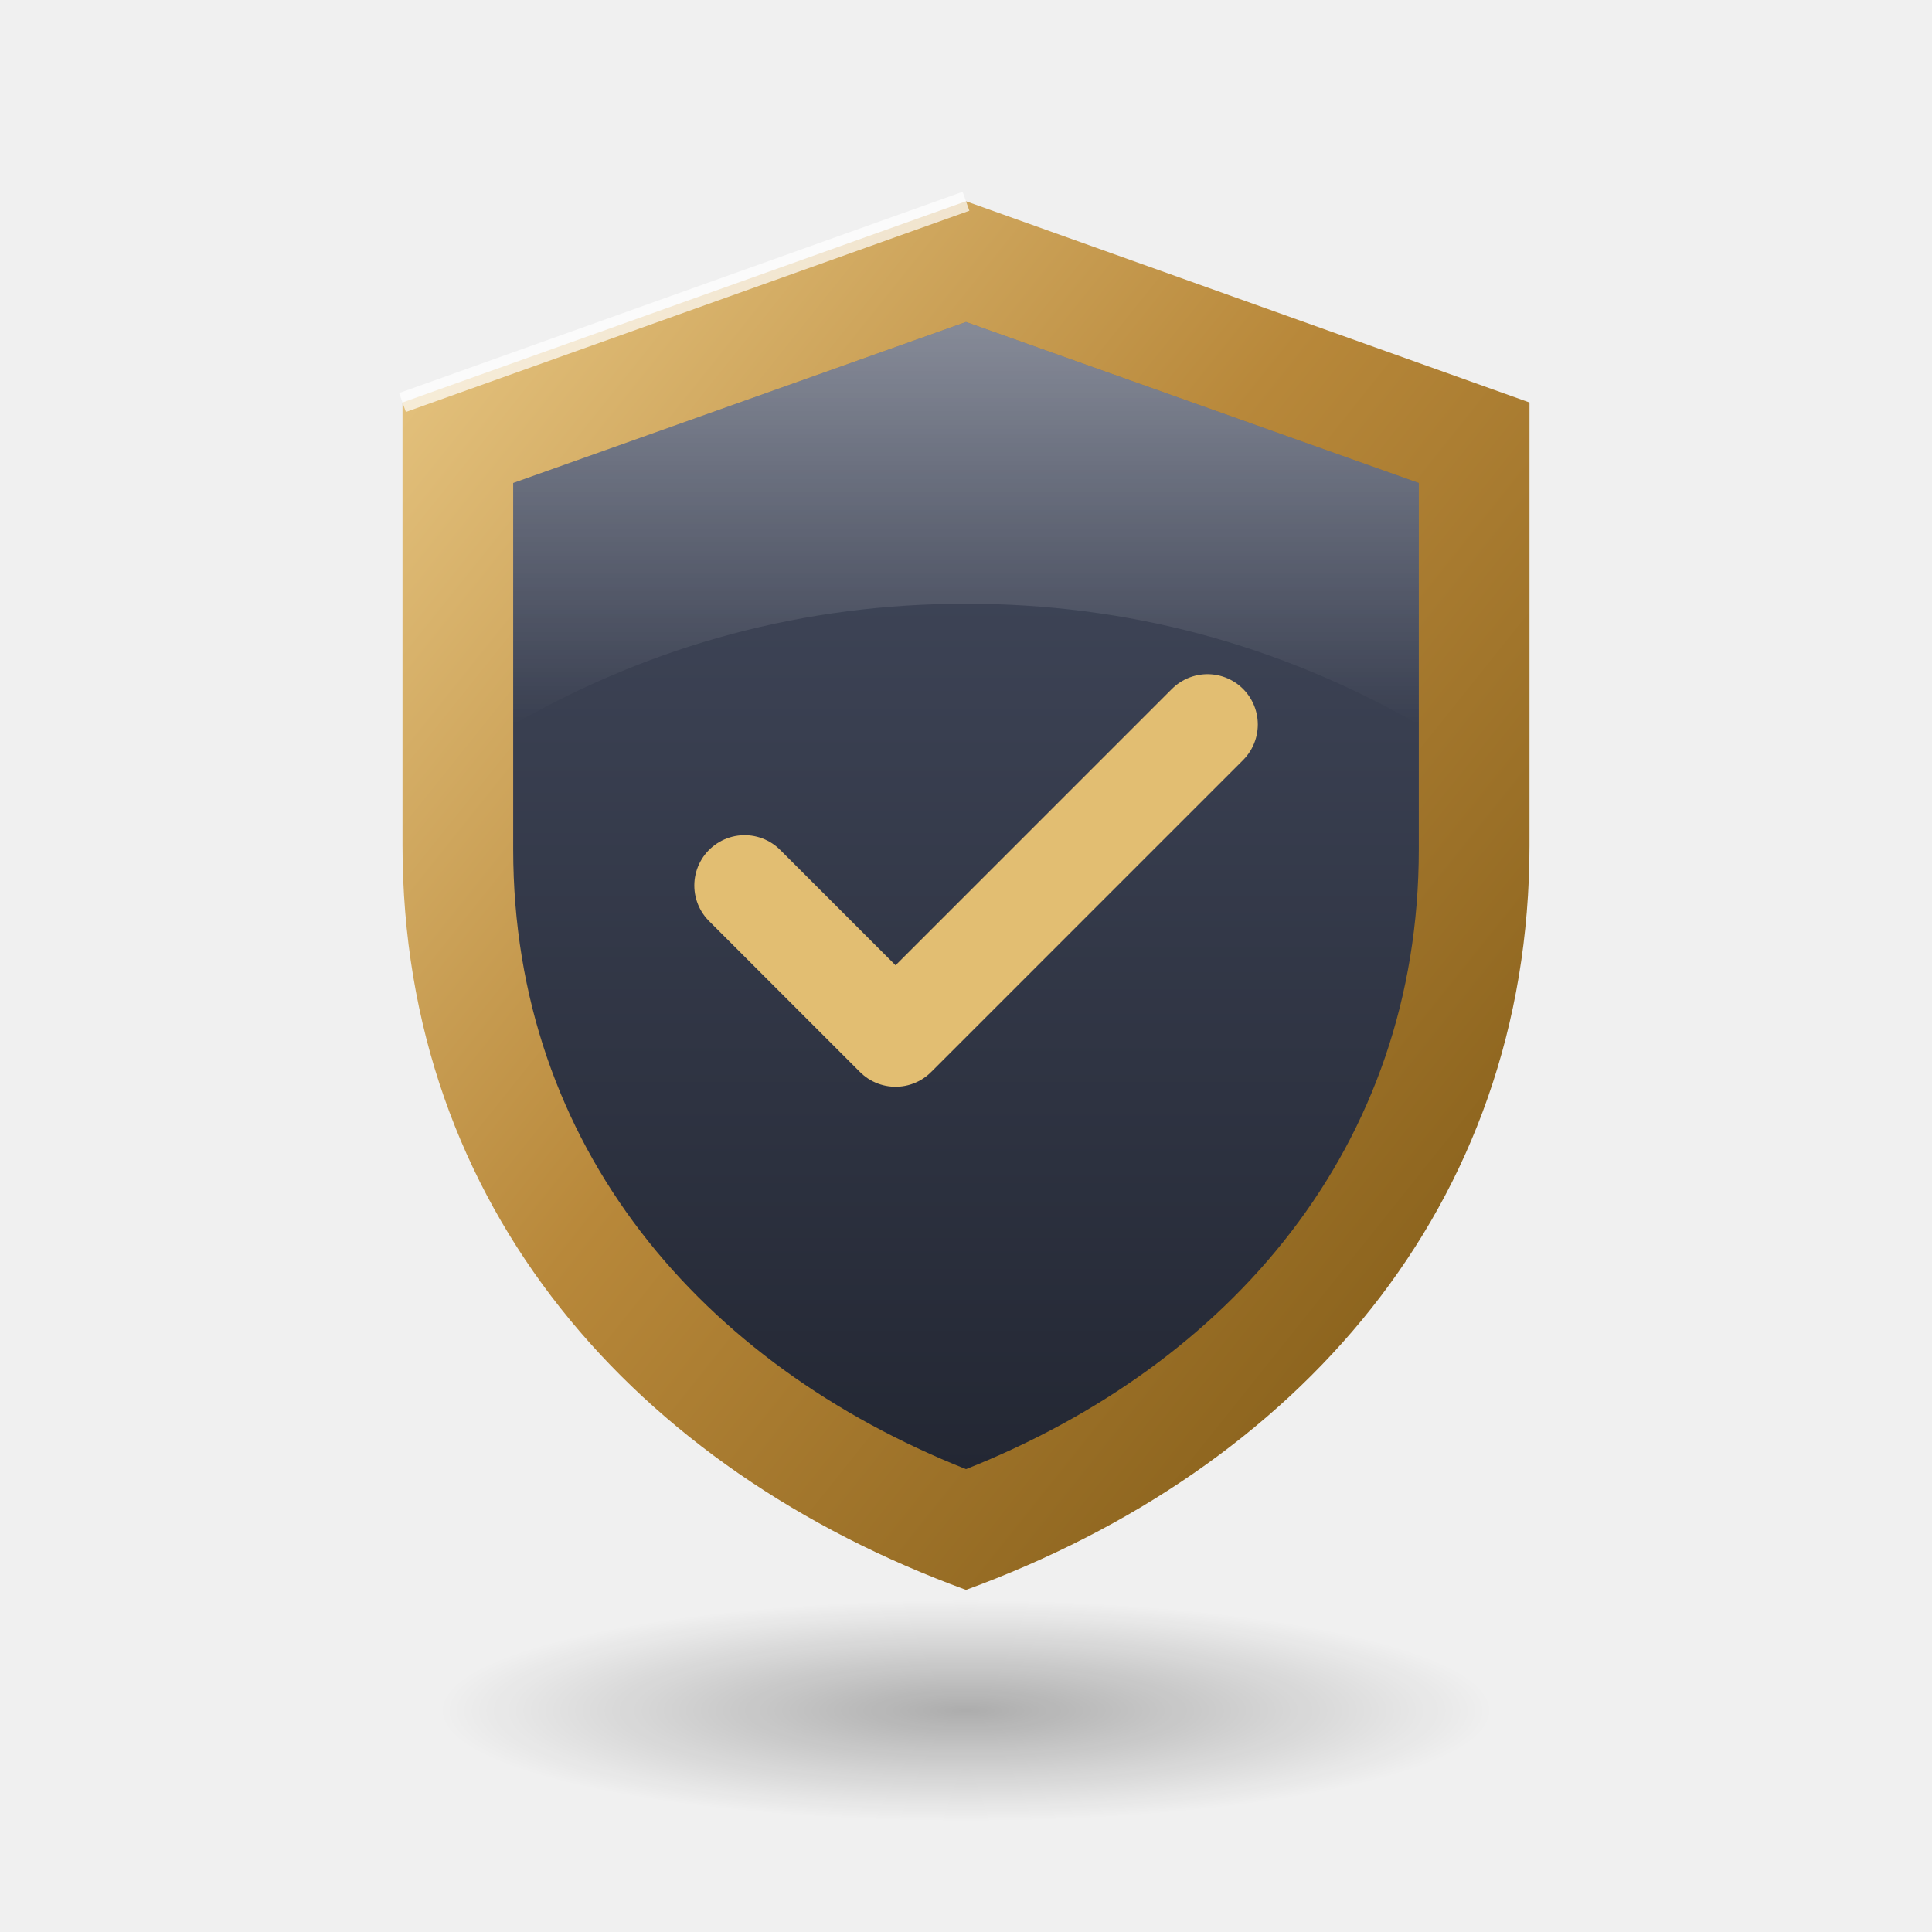
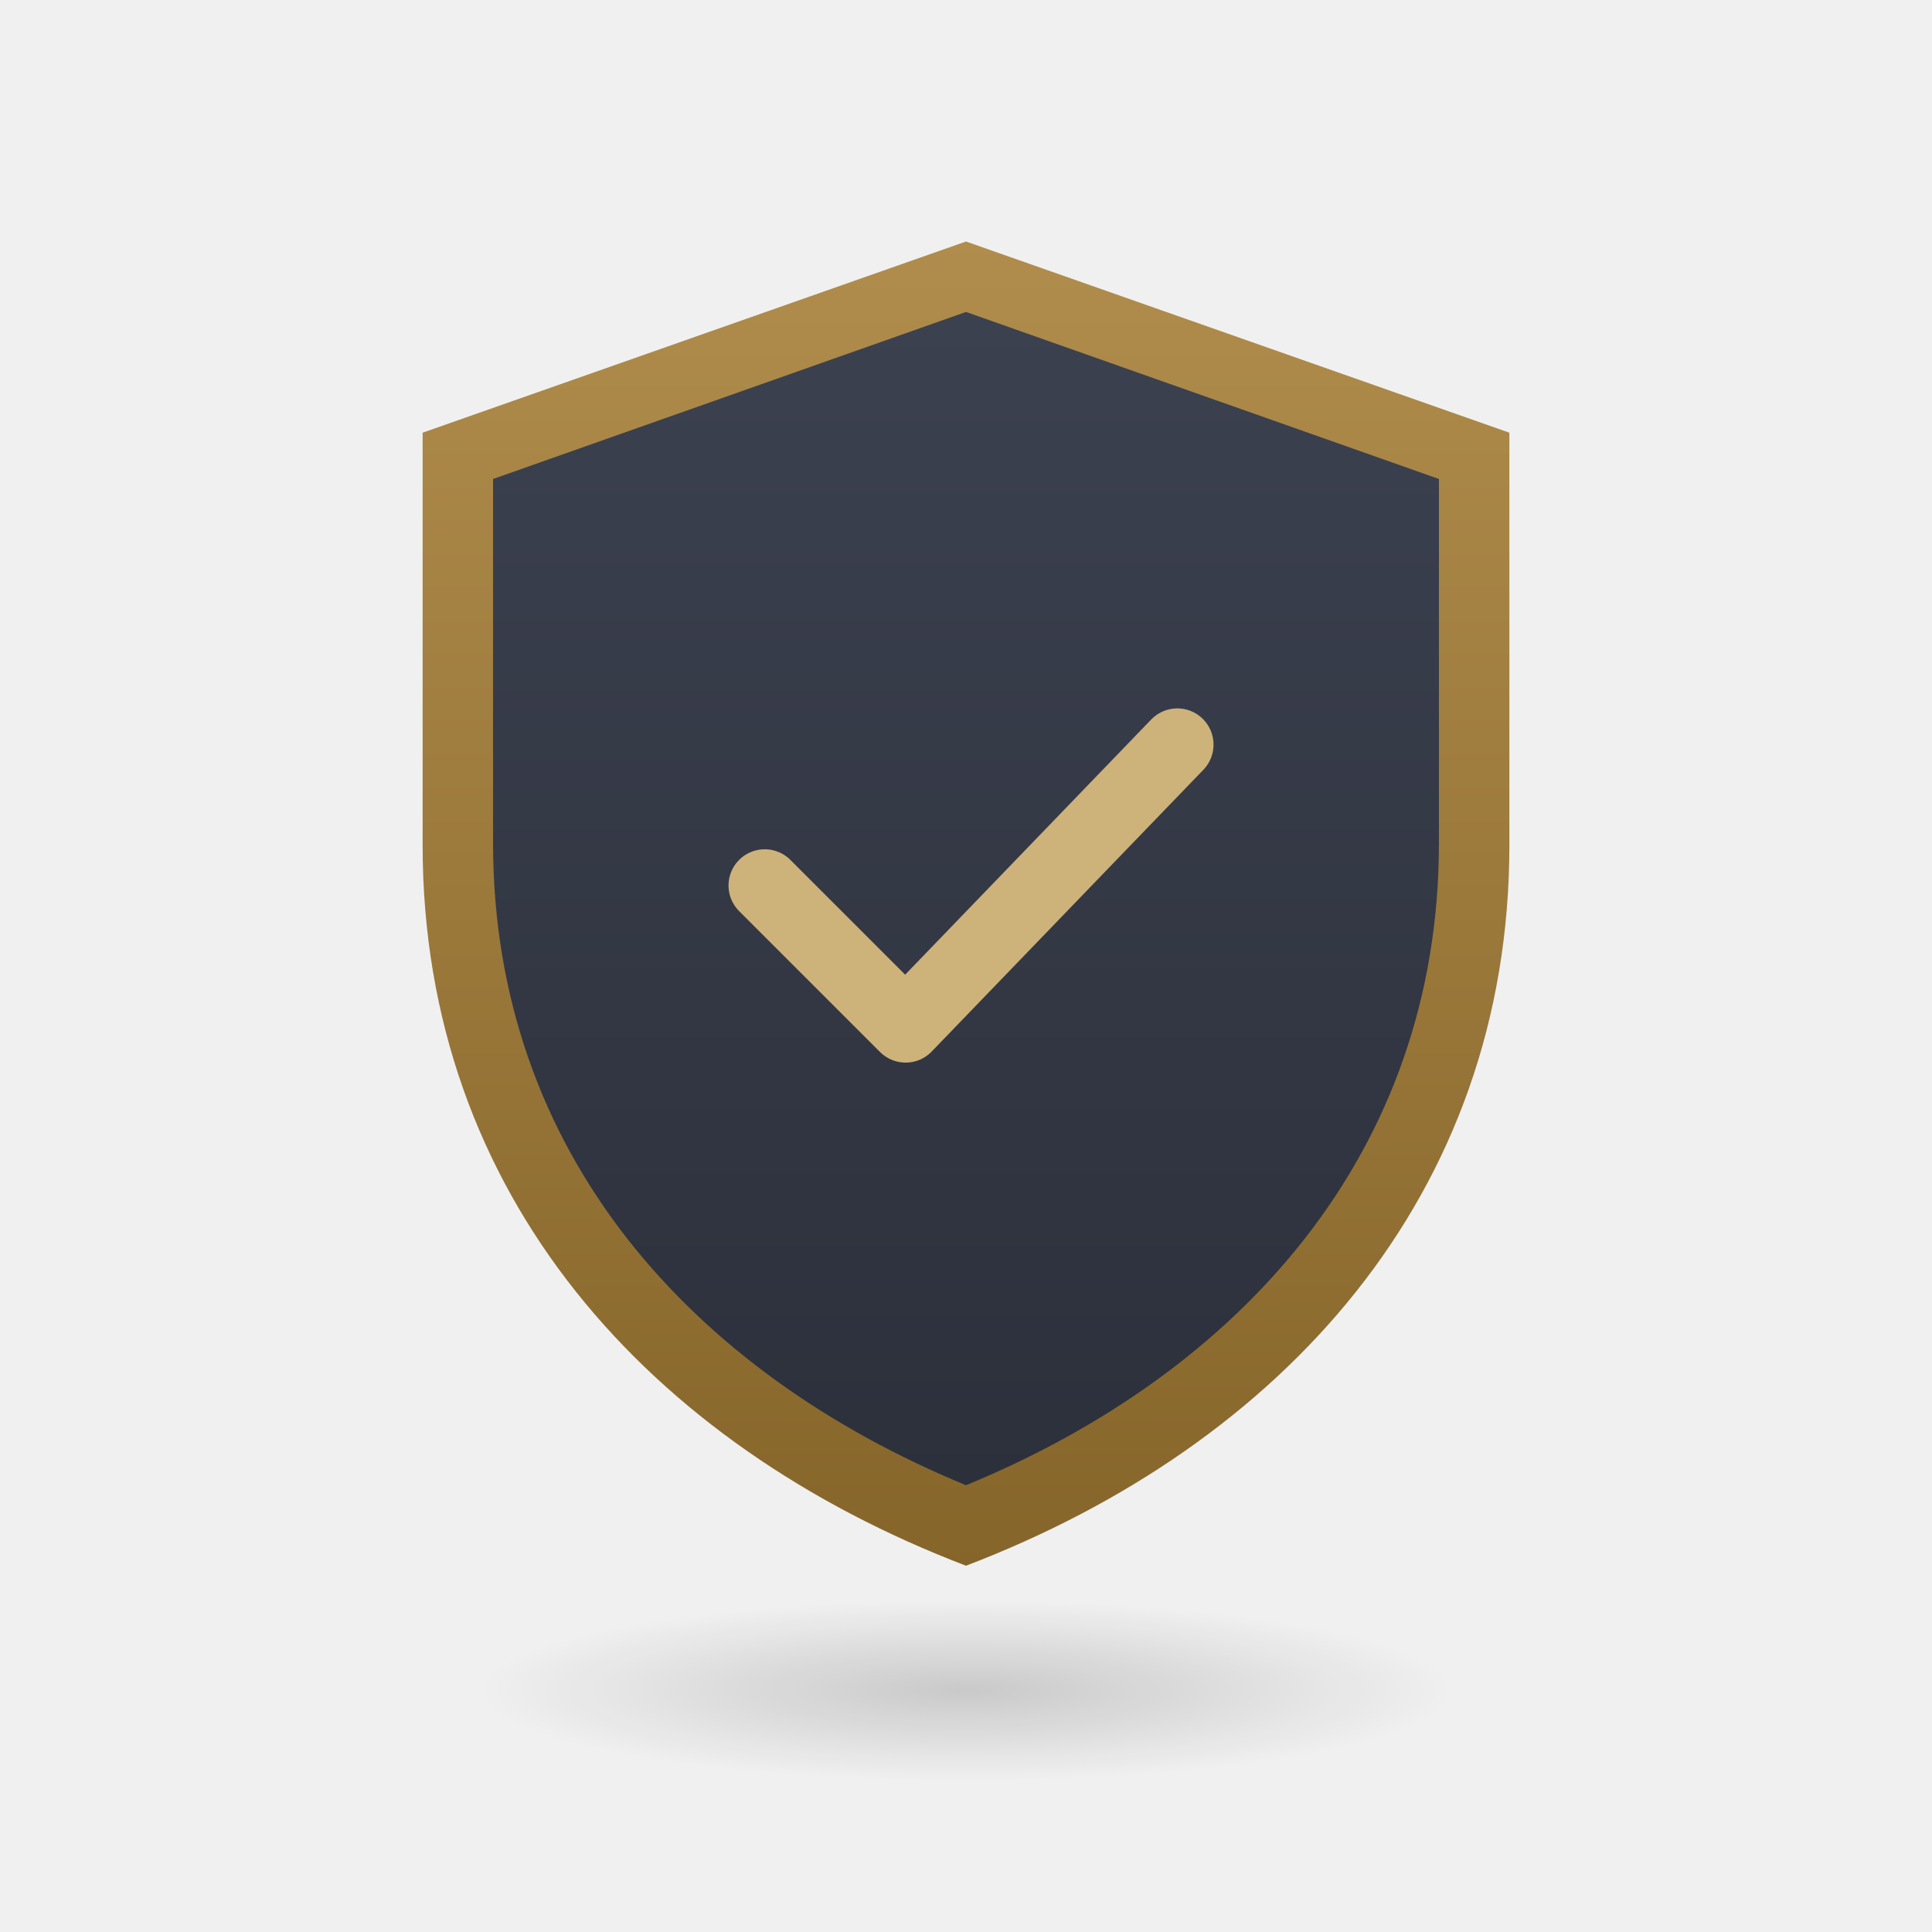
<svg xmlns="http://www.w3.org/2000/svg" viewBox="0 0 96 96" width="96" height="96">
  <defs>
-     <linearGradient id="rim" x1="0" y1="0" x2="1" y2="1">
-       <stop offset="0" stop-color="#EBCB88" />
-       <stop offset=".45" stop-color="#B8883A" />
-       <stop offset="1" stop-color="#7A5512" />
+     <linearGradient id="r" x1="0" y1="0" x2="0" y2="1">
+       <stop offset="0" stop-color="#B08D4C" />
+       <stop offset="1" stop-color="#86652A" />
    </linearGradient>
-     <linearGradient id="face" x1="0" y1="0" x2="0" y2="1">
-       <stop offset="0" stop-color="#454C60" />
-       <stop offset="1" stop-color="#232733" />
+     <linearGradient id="f" x1="0" y1="0" x2="0" y2="1">
+       <stop offset="0" stop-color="#3C4150" />
+       <stop offset="1" stop-color="#2C303B" />
    </linearGradient>
-     <linearGradient id="gloss" x1="0" y1="0" x2="0" y2="1">
-       <stop offset="0" stop-color="#fff" stop-opacity=".35" />
-       <stop offset="1" stop-color="#fff" stop-opacity="0" />
-     </linearGradient>
-     <radialGradient id="shadow" cx=".5" cy=".5" r=".5">
-       <stop offset="0" stop-color="#000" stop-opacity=".28" />
+     <radialGradient id="s" cx=".5" cy=".5" r=".5">
+       <stop offset="0" stop-color="#000" stop-opacity=".16" />
      <stop offset="1" stop-color="#000" stop-opacity="0" />
    </radialGradient>
  </defs>
-   <ellipse cx="48" cy="85" rx="26" ry="5.5" fill="url(#shadow)" />
-   <path d="M48 10 20 20v22c0 18 11.6 31 28 37 16.4-6 28-19 28-37V20z" fill="url(#rim)" />
-   <path d="M48 16 25.5 24v18.2c0 14.8 9.4 25.6 22.5 30.8 13.1-5.2 22.5-16 22.5-30.8V24z" fill="url(#face)" />
-   <path d="M48 16 25.5 24v12c7-4 14.5-6 22.5-6s15.5 2 22.5 6V24z" fill="url(#gloss)" />
-   <path d="m37 44 7.5 7.5L60 36" fill="none" stroke="#E2BE72" stroke-width="5" stroke-linecap="round" stroke-linejoin="round" />
-   <path d="M48 10 20 20" stroke="#fff" stroke-opacity=".7" stroke-width="1" />
+   <ellipse cx="48" cy="84" rx="24" ry="4.5" fill="url(#s)" />
+   <path d="M48 12 21 21.5v20.5c0 17.4 11.3 29.8 27 35.8 15.7-6 27-18.4 27-35.8V21.5z" fill="url(#r)" />
+   <path d="M48 15.5 24.5 23.8v18.1c0 15.4 9.9 26.3 23.5 31.9 13.6-5.6 23.5-16.5 23.5-31.9V23.8z" fill="url(#f)" />
+   <path d="m38 44 7 7 13.5-14" fill="none" stroke="#CDB27A" stroke-width="3.6" stroke-linecap="round" stroke-linejoin="round" />
</svg>
